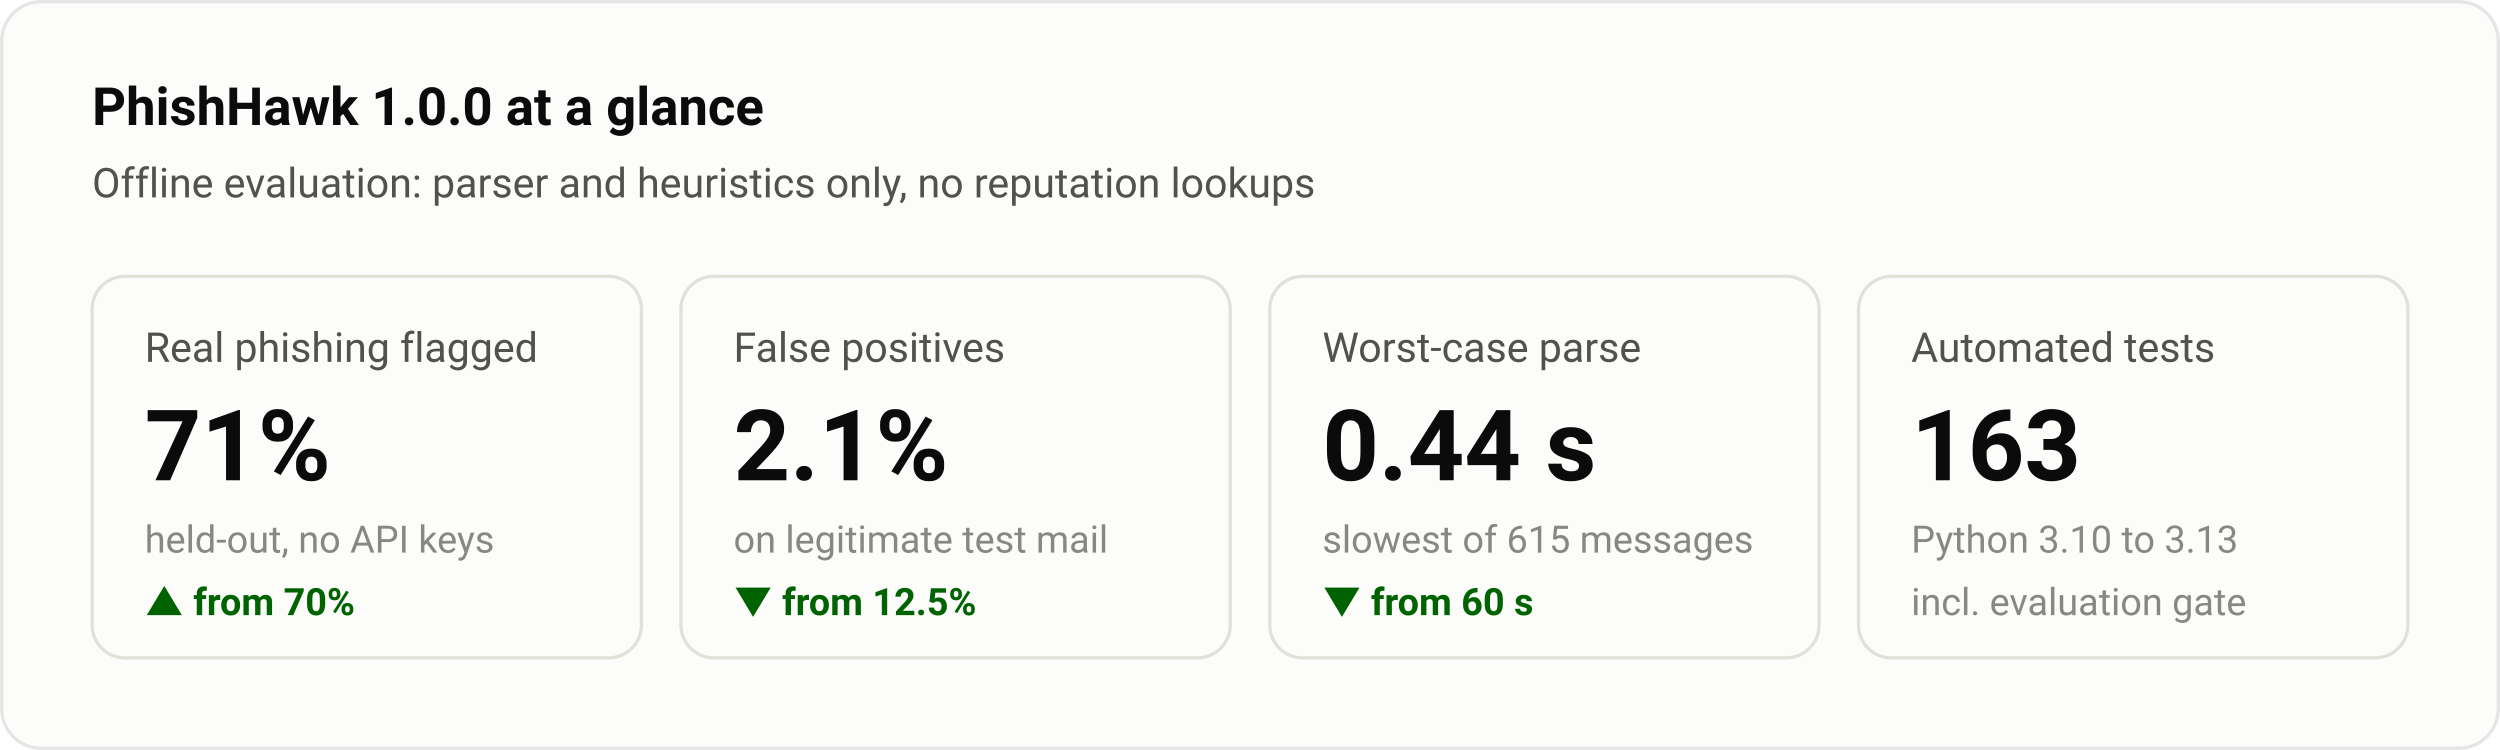
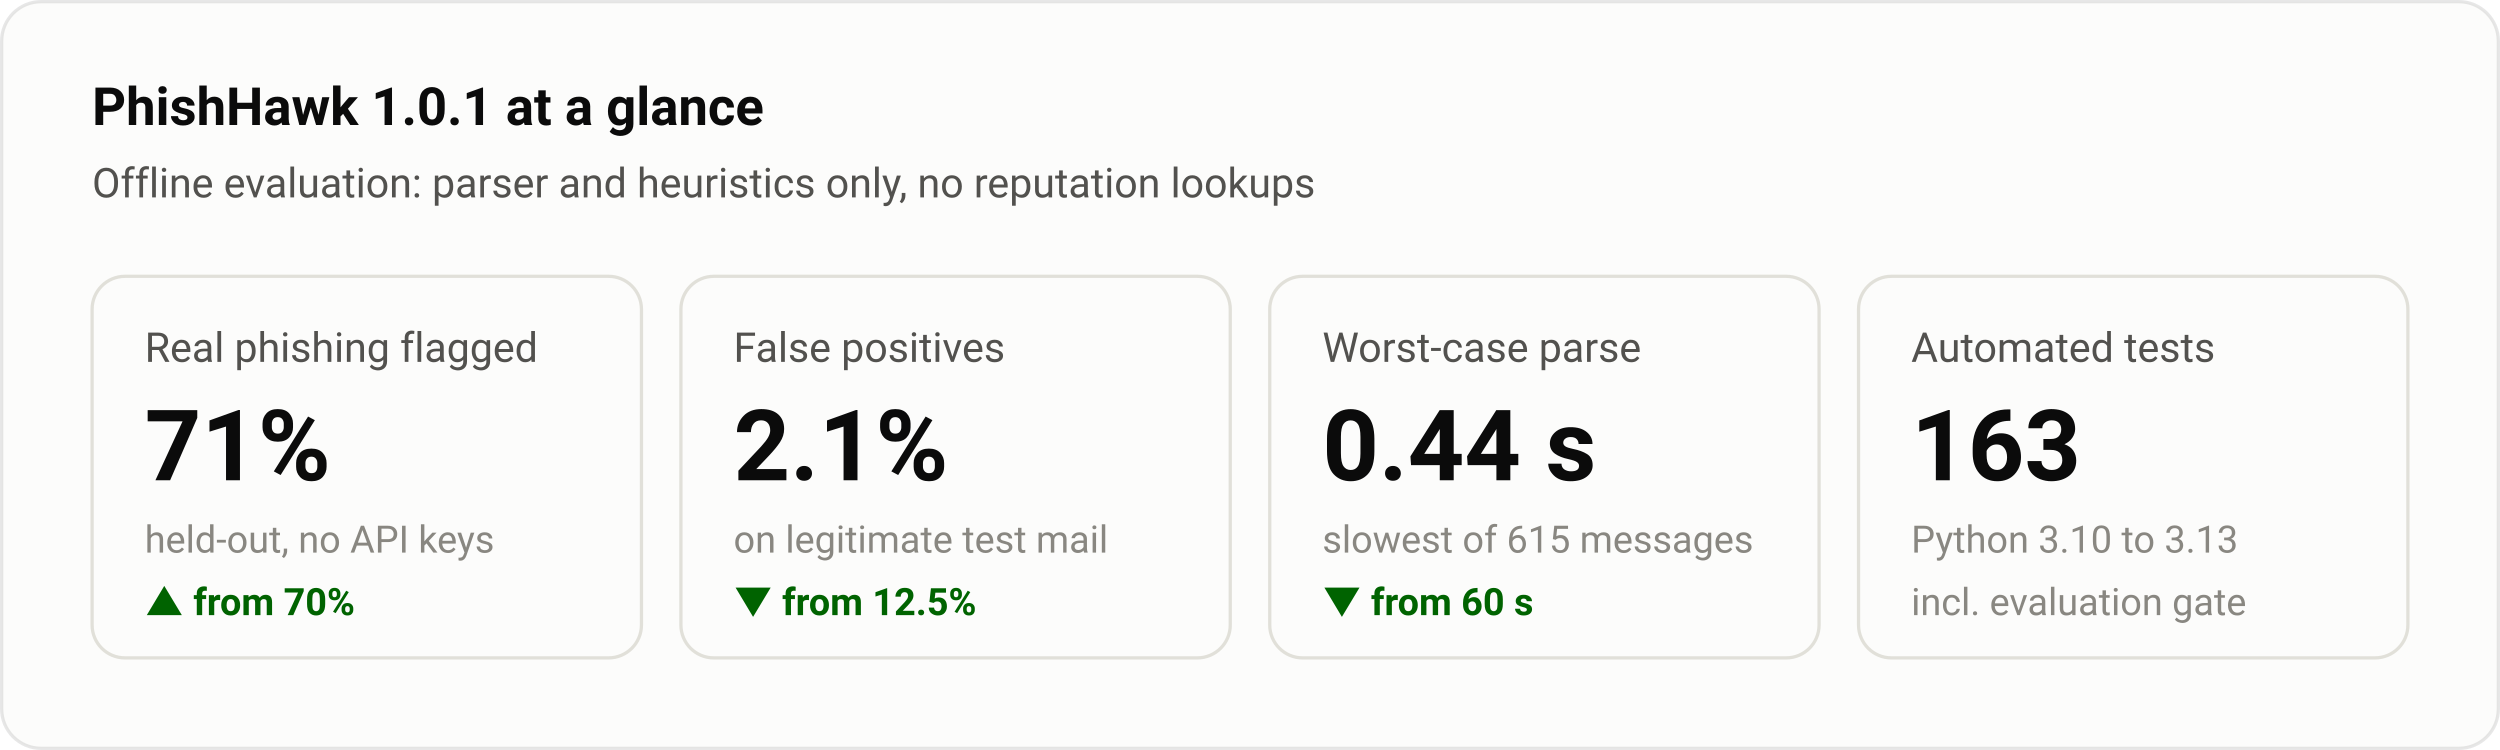
- <svg xmlns="http://www.w3.org/2000/svg" width="760" height="228" viewBox="0 0 760 228" font-family="system-ui,-apple-system,'Segoe UI',Roboto,sans-serif" role="img" aria-label="PhishHawk 1.0.0 at a glance">
+ <svg xmlns="http://www.w3.org/2000/svg" width="760" height="228" viewBox="0 0 760 228" font-family="system-ui,-apple-system,'Segoe UI',Roboto,sans-serif" role="img" aria-label="PhishHawk 1.0.1 at a glance">
  <rect x="0.5" y="0.5" width="759" height="227" rx="12" fill="#fcfcfb" stroke="rgba(11,11,11,0.10)" />
-   <text x="28.0" y="38.0" fill="#0b0b0b" font-size="16" font-weight="600" text-anchor="start">PhishHawk 1.0.0 at a glance</text>
+   <text x="28.0" y="38.0" fill="#0b0b0b" font-size="16" font-weight="600" text-anchor="start">PhishHawk 1.0.1 at a glance</text>
  <text x="28.0" y="60.0" fill="#52514e" font-size="12.5" font-weight="400" text-anchor="start">Offline evaluation: parser and heuristics only, no reputation lookups</text>
  <rect x="28.0" y="84" width="167.0" height="116" rx="10" fill="none" stroke="#e1e0d9" />
  <text x="44.0" y="110.0" fill="#52514e" font-size="12.5" font-weight="400" text-anchor="start">Real phishing flagged</text>
  <text x="44.0" y="146.0" fill="#0b0b0b" font-size="30" font-weight="600" text-anchor="start">71%</text>
  <text x="44.0" y="168.0" fill="#898781" font-size="11.5" font-weight="400" text-anchor="start">held-out, no API keys</text>
  <text x="44.0" y="187.0" fill="#006300" font-size="11.5" font-weight="600" text-anchor="start">▲ from 70%</text>
  <rect x="207.0" y="84" width="167.0" height="116" rx="10" fill="none" stroke="#e1e0d9" />
  <text x="223.0" y="110.0" fill="#52514e" font-size="12.5" font-weight="400" text-anchor="start">False positives</text>
  <text x="223.0" y="146.0" fill="#0b0b0b" font-size="30" font-weight="600" text-anchor="start">2.1%</text>
  <text x="223.0" y="168.0" fill="#898781" font-size="11.5" font-weight="400" text-anchor="start">on legitimate test mail</text>
  <text x="223.0" y="187.0" fill="#006300" font-size="11.5" font-weight="600" text-anchor="start">▼ from 12.5%</text>
  <rect x="386.0" y="84" width="167.0" height="116" rx="10" fill="none" stroke="#e1e0d9" />
  <text x="402.0" y="110.0" fill="#52514e" font-size="12.5" font-weight="400" text-anchor="start">Worst-case parse</text>
  <text x="402.0" y="146.0" fill="#0b0b0b" font-size="30" font-weight="600" text-anchor="start">0.44 s</text>
  <text x="402.0" y="168.0" fill="#898781" font-size="11.5" font-weight="400" text-anchor="start">slowest of 615 messages</text>
  <text x="402.0" y="187.0" fill="#006300" font-size="11.5" font-weight="600" text-anchor="start">▼ from 60 s</text>
  <rect x="565.0" y="84" width="167.0" height="116" rx="10" fill="none" stroke="#e1e0d9" />
  <text x="581.0" y="110.0" fill="#52514e" font-size="12.5" font-weight="400" text-anchor="start">Automated tests</text>
  <text x="581.0" y="146.0" fill="#0b0b0b" font-size="30" font-weight="600" text-anchor="start">163</text>
  <text x="581.0" y="168.0" fill="#898781" font-size="11.5" font-weight="400" text-anchor="start">Python 3.10 to 3.13</text>
  <text x="581.0" y="187.0" fill="#898781" font-size="11.5" font-weight="400" text-anchor="start">incl. evaluation gate</text>
</svg>
